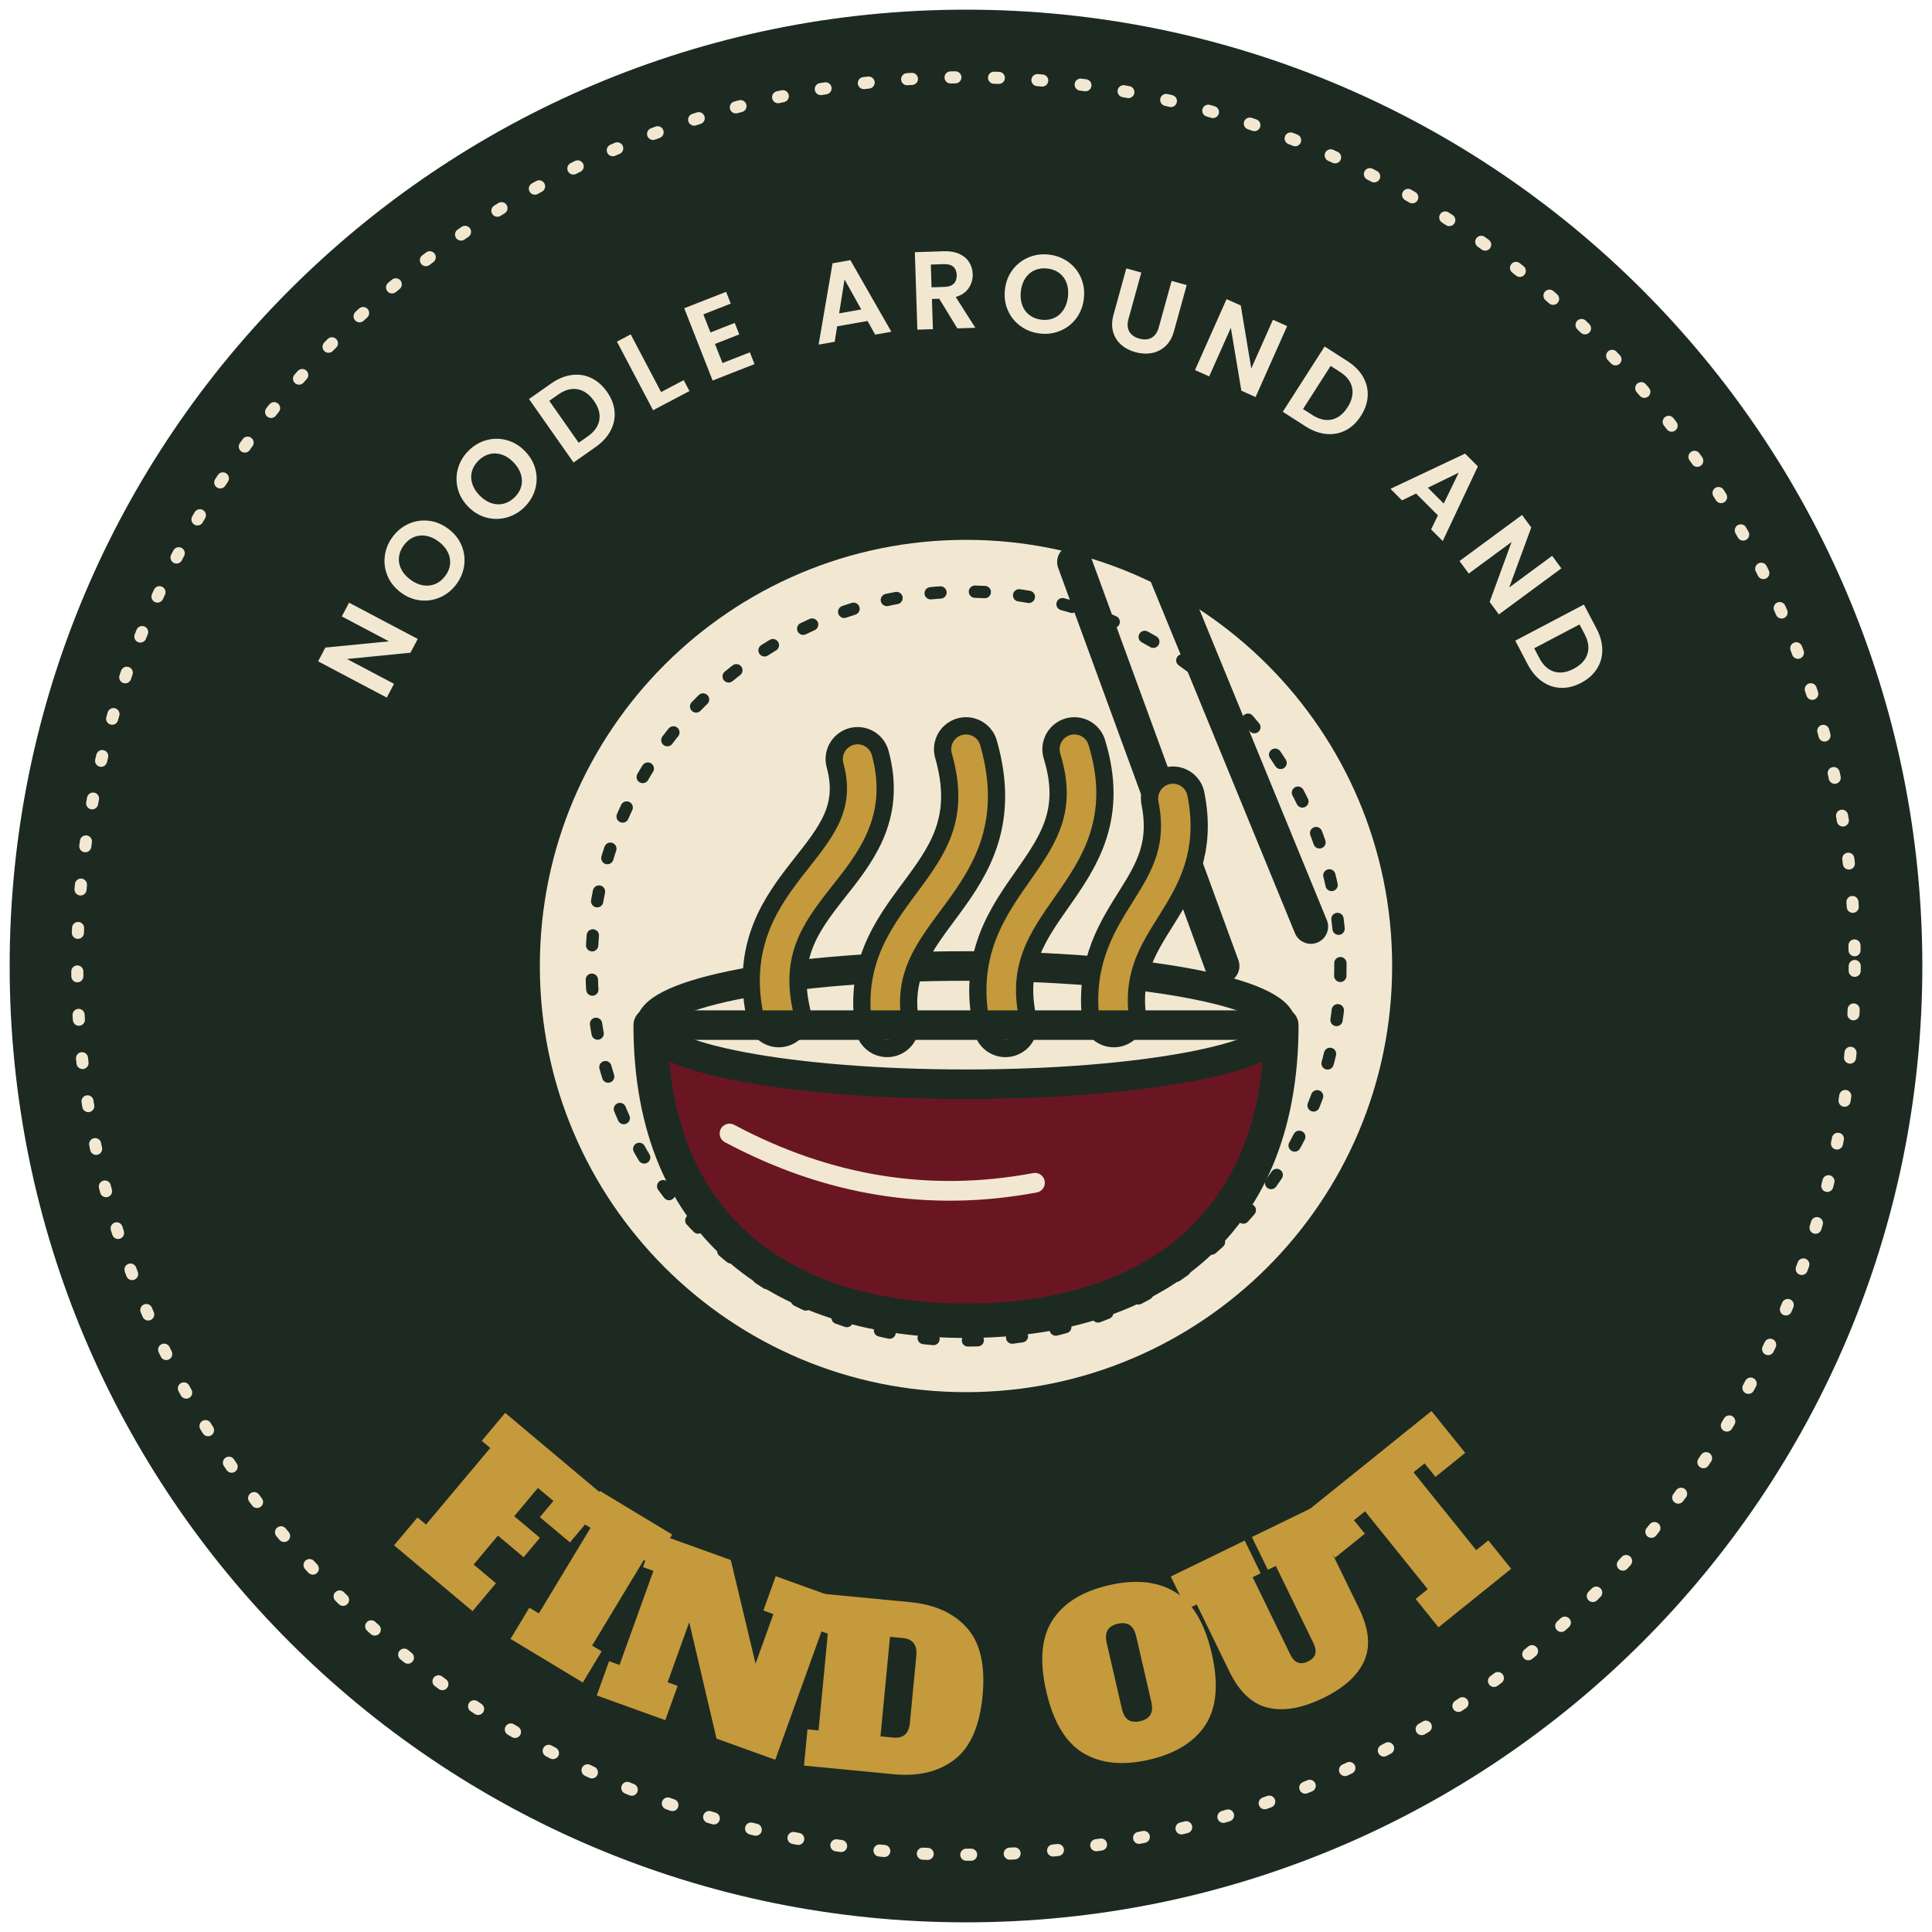
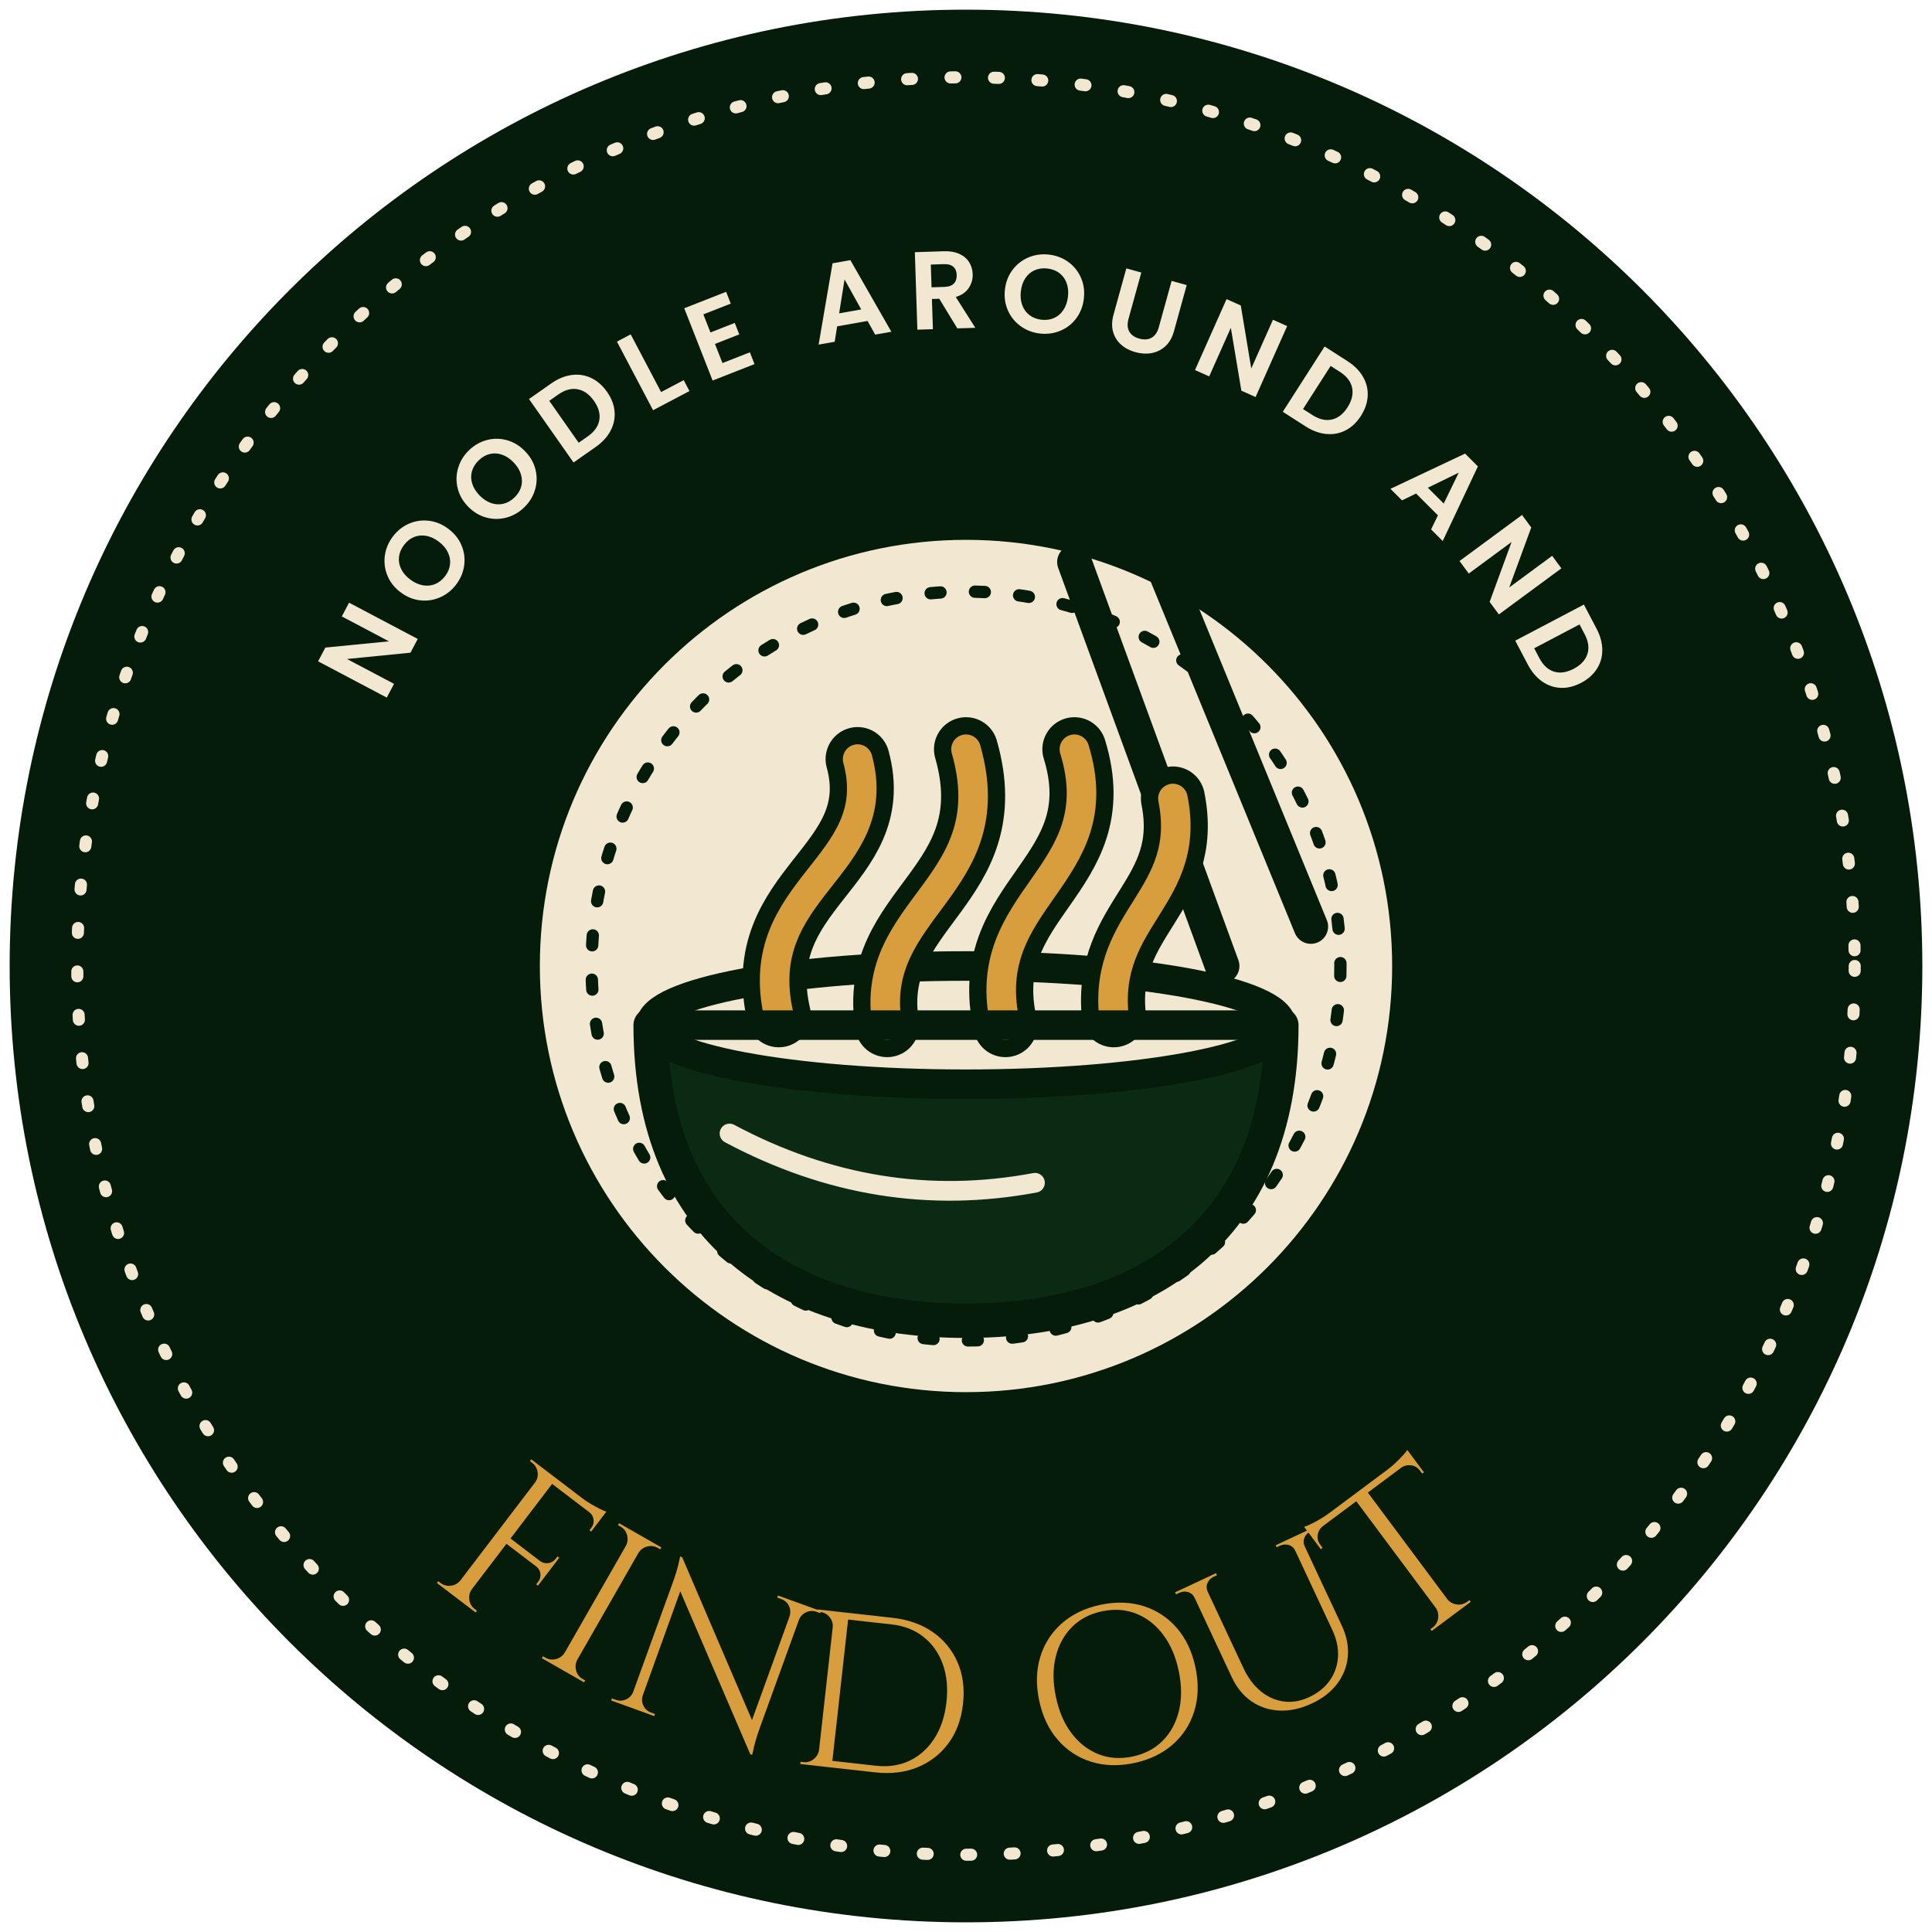
<svg xmlns="http://www.w3.org/2000/svg" viewBox="0 0 400 400">
-   <circle cx="200" cy="200" r="198" fill="#1D2A22" />
+   <circle cx="200" cy="200" r="198" fill="#051C0A" />
  <circle cx="200" cy="200" r="184" fill="none" stroke="#F2E8D2" stroke-width="2.5" stroke-dasharray="1 8" stroke-linecap="round" />
  <g fill="#F2E8D2">
    <g transform="translate(83.28 138.36) rotate(-62.16)">
      <path transform="translate(-8.45 0) scale(0.023 -0.023)" d="M666 0H526L209 479V0H69V699H209L526 219V699H666Z" />
    </g>
    <g transform="translate(94.34 120.89) rotate(-53.18)">
      <path transform="translate(-9.03 0) scale(0.023 -0.023)" d="M35 351Q35 453 83 534.5Q131 616 213 662Q295 708 393 708Q492 708 573.5 662Q655 616 702.5 534.5Q750 453 750 351Q750 248 702.5 166.5Q655 85 573 39Q491 -7 393 -7Q295 -7 213 39Q131 85 83 166.5Q35 248 35 351ZM606 351Q606 421 579 473.5Q552 526 504 554Q456 582 393 582Q330 582 281.5 554Q233 526 206 473.5Q179 421 179 351Q179 281 206 228Q233 175 281.5 146.5Q330 118 393 118Q456 118 504 146.5Q552 175 579 228Q606 281 606 351Z" />
    </g>
    <g transform="translate(108.40 104.95) rotate(-43.94)">
      <path transform="translate(-9.03 0) scale(0.023 -0.023)" d="M35 351Q35 453 83 534.5Q131 616 213 662Q295 708 393 708Q492 708 573.5 662Q655 616 702.5 534.5Q750 453 750 351Q750 248 702.5 166.5Q655 85 573 39Q491 -7 393 -7Q295 -7 213 39Q131 85 83 166.5Q35 248 35 351ZM606 351Q606 421 579 473.5Q552 526 504 554Q456 582 393 582Q330 582 281.5 554Q233 526 206 473.5Q179 421 179 351Q179 281 206 228Q233 175 281.5 146.5Q330 118 393 118Q456 118 504 146.5Q552 175 579 228Q606 281 606 351Z" />
    </g>
    <g transform="translate(124.20 91.93) rotate(-35.05)">
      <path transform="translate(-8.25 0) scale(0.023 -0.023)" d="M681 348Q681 243 635.5 164.5Q590 86 506.5 43Q423 0 313 0H69V698H313Q423 698 506.5 655Q590 612 635.5 532.5Q681 453 681 348ZM538 348Q538 457 478 518.5Q418 580 308 580H209V119H308Q418 119 478 179Q538 239 538 348Z" />
    </g>
    <g transform="translate(138.48 83.21) rotate(-27.78)">
      <path transform="translate(-5.28 0) scale(0.023 -0.023)" d="M209 111H439V0H69V698H209Z" />
    </g>
    <g transform="translate(151.76 77.13) rotate(-21.43)">
      <path transform="translate(-6.12 0) scale(0.023 -0.023)" d="M209 585V410H444V299H209V114H474V0H69V699H474V585Z" />
    </g>
    <g transform="translate(177.00 70.02) rotate(-10.03)">
      <path transform="translate(-8.23 0) scale(0.023 -0.023)" d="M497 133H219L173 0H26L277 699H440L691 0H543ZM459 245 358 537 257 245Z" />
    </g>
    <g transform="translate(195.71 68.07) rotate(-1.86)">
      <path transform="translate(-7.37 0) scale(0.023 -0.023)" d="M429 0 275 272H209V0H69V698H331Q412 698 469 669.5Q526 641 554.5 592.5Q583 544 583 484Q583 415 543 359.5Q503 304 424 283L591 0ZM209 377H326Q383 377 411 404.5Q439 432 439 481Q439 529 411 555.5Q383 582 326 582H209Z" />
    </g>
    <g transform="translate(215.30 68.89) rotate(6.65)">
      <path transform="translate(-9.03 0) scale(0.023 -0.023)" d="M35 351Q35 453 83 534.5Q131 616 213 662Q295 708 393 708Q492 708 573.5 662Q655 616 702.5 534.5Q750 453 750 351Q750 248 702.5 166.5Q655 85 573 39Q491 -7 393 -7Q295 -7 213 39Q131 85 83 166.5Q35 248 35 351ZM606 351Q606 421 579 473.5Q552 526 504 554Q456 582 393 582Q330 582 281.5 554Q233 526 206 473.5Q179 421 179 351Q179 281 206 228Q233 175 281.5 146.5Q330 118 393 118Q456 118 504 146.5Q552 175 579 228Q606 281 606 351Z" />
    </g>
    <g transform="translate(235.16 72.77) rotate(15.45)">
      <path transform="translate(-8.02 0) scale(0.023 -0.023)" d="M207 698V266Q207 195 244 157.5Q281 120 348 120Q416 120 453 157.5Q490 195 490 266V698H631V267Q631 178 592.5 116.5Q554 55 489.5 24Q425 -7 346 -7Q268 -7 204.5 24Q141 55 104 116.5Q67 178 67 267V698Z" />
    </g>
    <g transform="translate(253.68 79.41) rotate(23.99)">
      <path transform="translate(-8.45 0) scale(0.023 -0.023)" d="M666 0H526L209 479V0H69V699H209L526 219V699H666Z" />
    </g>
    <g transform="translate(271.20 88.85) rotate(32.64)">
      <path transform="translate(-8.25 0) scale(0.023 -0.023)" d="M681 348Q681 243 635.5 164.5Q590 86 506.5 43Q423 0 313 0H69V698H313Q423 698 506.5 655Q590 612 635.5 532.5Q681 453 681 348ZM538 348Q538 457 478 518.5Q418 580 308 580H209V119H308Q418 119 478 179Q538 239 538 348Z" />
    </g>
    <g transform="translate(293.28 106.60) rotate(44.97)">
      <path transform="translate(-8.23 0) scale(0.023 -0.023)" d="M497 133H219L173 0H26L277 699H440L691 0H543ZM459 245 358 537 257 245Z" />
    </g>
    <g transform="translate(306.25 121.68) rotate(53.61)">
      <path transform="translate(-8.45 0) scale(0.023 -0.023)" d="M666 0H526L209 479V0H69V699H209L526 219V699H666Z" />
    </g>
    <g transform="translate(316.82 138.54) rotate(62.25)">
      <path transform="translate(-8.25 0) scale(0.023 -0.023)" d="M681 348Q681 243 635.5 164.5Q590 86 506.5 43Q423 0 313 0H69V698H313Q423 698 506.5 655Q590 612 635.5 532.5Q681 453 681 348ZM538 348Q538 457 478 518.5Q418 580 308 580H209V119H308Q418 119 478 179Q538 239 538 348Z" />
    </g>
  </g>
-   <g fill="#C49A3C">
-     <g transform="translate(92.02 328.70) rotate(40.00)">
-       <path transform="translate(-14.54 0) scale(0.046 -0.046)" d="M20 0V164H70V614H20V778H618V519H441V614H350V448H501V334H350V164H481V0Z" />
+   <g fill="#D89D3C">
+     <g transform="translate(98.16 333.61) rotate(37.31)">
+       <path transform="translate(-12.44 0) scale(0.046 -0.046)" d="M429 424V266H419V281Q419 301 405 315.5Q391 330 371 330H202V73Q203 47 221.5 28.5Q240 10 266 10H279V0H60V10H73Q99 10 117.5 28.5Q136 47 137 73V627Q137 653 118 671.5Q99 690 73 690H61L60 700H350Q372 700 396.5 703Q421 706 442 710Q463 714 472 718V605H462V620Q462 640 447.5 654.5Q433 669 413 669H202V360H371Q391 361 405 375.5Q419 390 419 410V424Z" />
    </g>
-     <g transform="translate(113.18 343.83) rotate(31.12)">
-       <path transform="translate(-9.66 0) scale(0.046 -0.046)" d="M20 0V164H70V614H20V778H400V614H350V164H400V0Z" />
+     <g transform="translate(116.53 345.80) rotate(29.79)">
+       <path transform="translate(-7.77 0) scale(0.046 -0.046)" d="M137 73V627Q136 653 117.5 671.5Q99 690 73 690H60V700H279V690H266Q240 690 221.5 671.5Q203 653 202 627V73Q203 47 221.5 28.5Q240 10 266 10H279V0H60V10H73Q99 10 117.5 28.5Q136 47 137 73Z" />
    </g>
-     <g transform="translate(143.07 358.06) rotate(19.81)">
-       <path transform="translate(-21.67 0) scale(0.046 -0.046)" d="M596 778H924V614H874V0H593L300 451V164H348V0H20V164H70V614H20V778H381L644 377V614H596Z" />
+     <g transform="translate(142.77 357.95) rotate(19.92)">
+       <path transform="translate(-19.34 0) scale(0.046 -0.046)" d="M126 715 671 133V629Q670 655 652.5 672.5Q635 690 609 690H590V700H796V690H778Q753 690 735 672.5Q717 655 716 629V114Q716 82 718 52.5Q720 23 723 5L725 -14H716L170 568L171 71Q171 46 189 28Q207 10 232 10H251V0H45V10H64Q89 10 107 28Q125 46 125 71V590Q125 641 121 678L116 715Z" />
    </g>
-     <g transform="translate(183.95 367.23) rotate(5.48)">
-       <path transform="translate(-18.49 0) scale(0.046 -0.046)" d="M20 164H70V613H20V778H426Q593 778 691.5 686.5Q790 595 790 389Q790 183 691.5 91.5Q593 0 426 0H20ZM408 164Q442 164 459 182Q476 200 476 238V540Q476 614 408 614H350V164Z" />
+     <g transform="translate(181.39 366.97) rotate(6.36)">
+       <path transform="translate(-18.56 0) scale(0.046 -0.046)" d="M399 700Q506 700 586.5 656.5Q667 613 712.5 534Q758 455 758 350Q758 245 712.5 166.5Q667 88 586.5 44Q506 0 399 0H60V10H73Q99 10 117.5 28.5Q136 47 137 73V627Q137 653 118 671.5Q99 690 73 690H61L60 700ZM202 670V30H399Q485 30 548.5 70Q612 110 647.5 182Q683 254 683 350Q683 446 647.5 518Q612 590 548 630Q484 670 399 670Z" />
    </g>
-     <g transform="translate(237.78 363.70) rotate(-13.00)">
-       <path transform="translate(-18.22 0) scale(0.046 -0.046)" d="M14 389Q14 600 113.5 696Q213 792 396 792Q579 792 678.5 696Q778 600 778 389Q778 178 678.5 82Q579 -14 396 -14Q213 -14 113.5 82Q14 178 14 389ZM464 238V540Q464 578 447 596Q430 614 396 614Q362 614 345 596Q328 578 328 540V238Q328 199 345 181.5Q362 164 396 164Q430 164 447 182Q464 200 464 238Z" />
+     <g transform="translate(234.12 364.50) rotate(-11.72)">
+       <path transform="translate(-19.27 0) scale(0.046 -0.046)" d="M429 714Q536 714 617 668.5Q698 623 743.5 541Q789 459 789 350Q789 241 743.5 159Q698 77 617 31.5Q536 -14 429 -14Q323 -14 242 31.5Q161 77 115.5 159Q70 241 70 350Q70 459 115.5 541Q161 623 242 668.5Q323 714 429 714ZM429 16Q514 16 577.5 58Q641 100 676.5 175Q712 250 712 350Q712 450 676.5 525Q641 600 577.5 642Q514 684 429 684Q345 684 281.5 642Q218 600 182.5 525Q147 450 147 350Q147 250 182.5 175Q218 100 281.5 58Q345 16 429 16Z" />
    </g>
-     <g transform="translate(273.55 351.04) rotate(-25.96)">
-       <path transform="translate(-17.96 0) scale(0.046 -0.046)" d="M66 279V614H16V778H386V614H346V228Q346 195 360.5 179.5Q375 164 404 164Q433 164 447.5 179.5Q462 195 462 228V614H422V778H765V614H715V279Q715 124 632 55Q549 -14 394 -14Q237 -14 151.5 55Q66 124 66 279Z" />
+     <g transform="translate(271.21 352.16) rotate(-25.08)">
+       <path transform="translate(-18.05 0) scale(0.046 -0.046)" d="M253 700V690H237Q215 690 199.5 676Q184 662 184 640V260Q184 188 210.5 133Q237 78 285 47.5Q333 17 396 17Q463 17 513 46Q563 75 591 126.5Q619 178 619 247V640Q619 662 603.5 676Q588 690 566 690H550V700H735V690H719Q697 690 681.5 676Q666 662 666 640V247Q666 169 632.5 110.5Q599 52 538 19Q477 -14 396 -14Q313 -14 250.5 18.5Q188 51 153.5 109.5Q119 168 119 246V640Q119 662 103.5 676Q88 690 66 690H50V700Z" />
    </g>
-     <g transform="translate(305.35 330.86) rotate(-38.84)">
-       <path transform="translate(-17.94 0) scale(0.046 -0.046)" d="M766 536H594V614H530V164H600V0H180V164H250V614H186V536H14V778H766Z" />
+     <g transform="translate(300.43 334.68) rotate(-36.71)">
+       <path transform="translate(-14.21 0) scale(0.046 -0.046)" d="M599 719V593L589 594V611Q589 636 571.5 653Q554 670 530 671H342V73Q343 47 361.5 28.5Q380 10 406 10H419V0H200V10H213Q239 10 257.5 28.5Q276 47 277 73V671H89Q64 670 47 653Q30 636 30 611V594L20 593V719Q30 715 50.5 711Q71 707 96 704Q121 701 142 701H477Q499 701 523.5 704Q548 707 569 711Q590 715 599 719Z" />
    </g>
  </g>
  <g transform="translate(98.00 98.00) scale(1.02)">
-     <circle cx="100" cy="100" r="90" fill="#F2E8D2" stroke="#1D2A22" stroke-width="7" stroke-linejoin="round" stroke-linecap="round" />
-     <circle cx="100" cy="100" r="76" fill="none" stroke="#1D2A22" stroke-width="2.5" stroke-dasharray="2 7" stroke-linecap="round" />
-     <path d="M122,18 L152,100 M138,14 L170,92" fill="none" stroke="#1D2A22" stroke-width="7" stroke-linejoin="round" stroke-linecap="round" />
-     <path d="M36,112 L164,112 C164,154 136,172 100,172 C64,172 36,154 36,112 Z" fill="#6A1622" stroke="#1D2A22" stroke-width="7" stroke-linejoin="round" stroke-linecap="round" />
-     <ellipse cx="100" cy="112" rx="64" ry="12" fill="#F2E8D2" stroke="#1D2A22" stroke-width="6" stroke-linejoin="round" stroke-linecap="round" />
-     <path d="M62,110 C56,84 84,80 78,58" fill="none" stroke="#1D2A22" stroke-width="13" stroke-linecap="round" />
-     <path d="M62,110 C56,84 84,80 78,58" fill="none" stroke="#C49A3C" stroke-width="6" stroke-linecap="round" />
-     <path d="M84,112 C80,88 108,84 100,56" fill="none" stroke="#1D2A22" stroke-width="13" stroke-linecap="round" />
-     <path d="M84,112 C80,88 108,84 100,56" fill="none" stroke="#C49A3C" stroke-width="6" stroke-linecap="round" />
-     <path d="M108,112 C102,86 130,82 122,56" fill="none" stroke="#1D2A22" stroke-width="13" stroke-linecap="round" />
-     <path d="M108,112 C102,86 130,82 122,56" fill="none" stroke="#C49A3C" stroke-width="6" stroke-linecap="round" />
-     <path d="M130,110 C128,90 146,86 142,66" fill="none" stroke="#1D2A22" stroke-width="13" stroke-linecap="round" />
-     <path d="M130,110 C128,90 146,86 142,66" fill="none" stroke="#C49A3C" stroke-width="6" stroke-linecap="round" />
-     <path d="M36,112 L164,112" stroke="#1D2A22" stroke-width="6" stroke-linejoin="round" stroke-linecap="round" />
+     <circle cx="100" cy="100" r="90" fill="#F2E8D2" stroke="#051C0A" stroke-width="7" stroke-linejoin="round" stroke-linecap="round" />
+     <circle cx="100" cy="100" r="76" fill="none" stroke="#051C0A" stroke-width="2.5" stroke-dasharray="2 7" stroke-linecap="round" />
+     <path d="M122,18 L152,100 M138,14 L170,92" fill="none" stroke="#051C0A" stroke-width="7" stroke-linejoin="round" stroke-linecap="round" />
+     <path d="M36,112 L164,112 C164,154 136,172 100,172 C64,172 36,154 36,112 Z" fill="#0B2A14" stroke="#051C0A" stroke-width="7" stroke-linejoin="round" stroke-linecap="round" />
+     <ellipse cx="100" cy="112" rx="64" ry="12" fill="#F2E8D2" stroke="#051C0A" stroke-width="6" stroke-linejoin="round" stroke-linecap="round" />
+     <path d="M62,110 C56,84 84,80 78,58" fill="none" stroke="#051C0A" stroke-width="13" stroke-linecap="round" />
+     <path d="M62,110 C56,84 84,80 78,58" fill="none" stroke="#D89D3C" stroke-width="6" stroke-linecap="round" />
+     <path d="M84,112 C80,88 108,84 100,56" fill="none" stroke="#051C0A" stroke-width="13" stroke-linecap="round" />
+     <path d="M84,112 C80,88 108,84 100,56" fill="none" stroke="#D89D3C" stroke-width="6" stroke-linecap="round" />
+     <path d="M108,112 C102,86 130,82 122,56" fill="none" stroke="#051C0A" stroke-width="13" stroke-linecap="round" />
+     <path d="M108,112 C102,86 130,82 122,56" fill="none" stroke="#D89D3C" stroke-width="6" stroke-linecap="round" />
+     <path d="M130,110 C128,90 146,86 142,66" fill="none" stroke="#051C0A" stroke-width="13" stroke-linecap="round" />
+     <path d="M130,110 C128,90 146,86 142,66" fill="none" stroke="#D89D3C" stroke-width="6" stroke-linecap="round" />
+     <path d="M36,112 L164,112" stroke="#051C0A" stroke-width="6" stroke-linejoin="round" stroke-linecap="round" />
    <path d="M52,134 q30,16 62,10" fill="none" stroke="#F2E8D2" stroke-width="4" stroke-linecap="round" />
  </g>
</svg>
